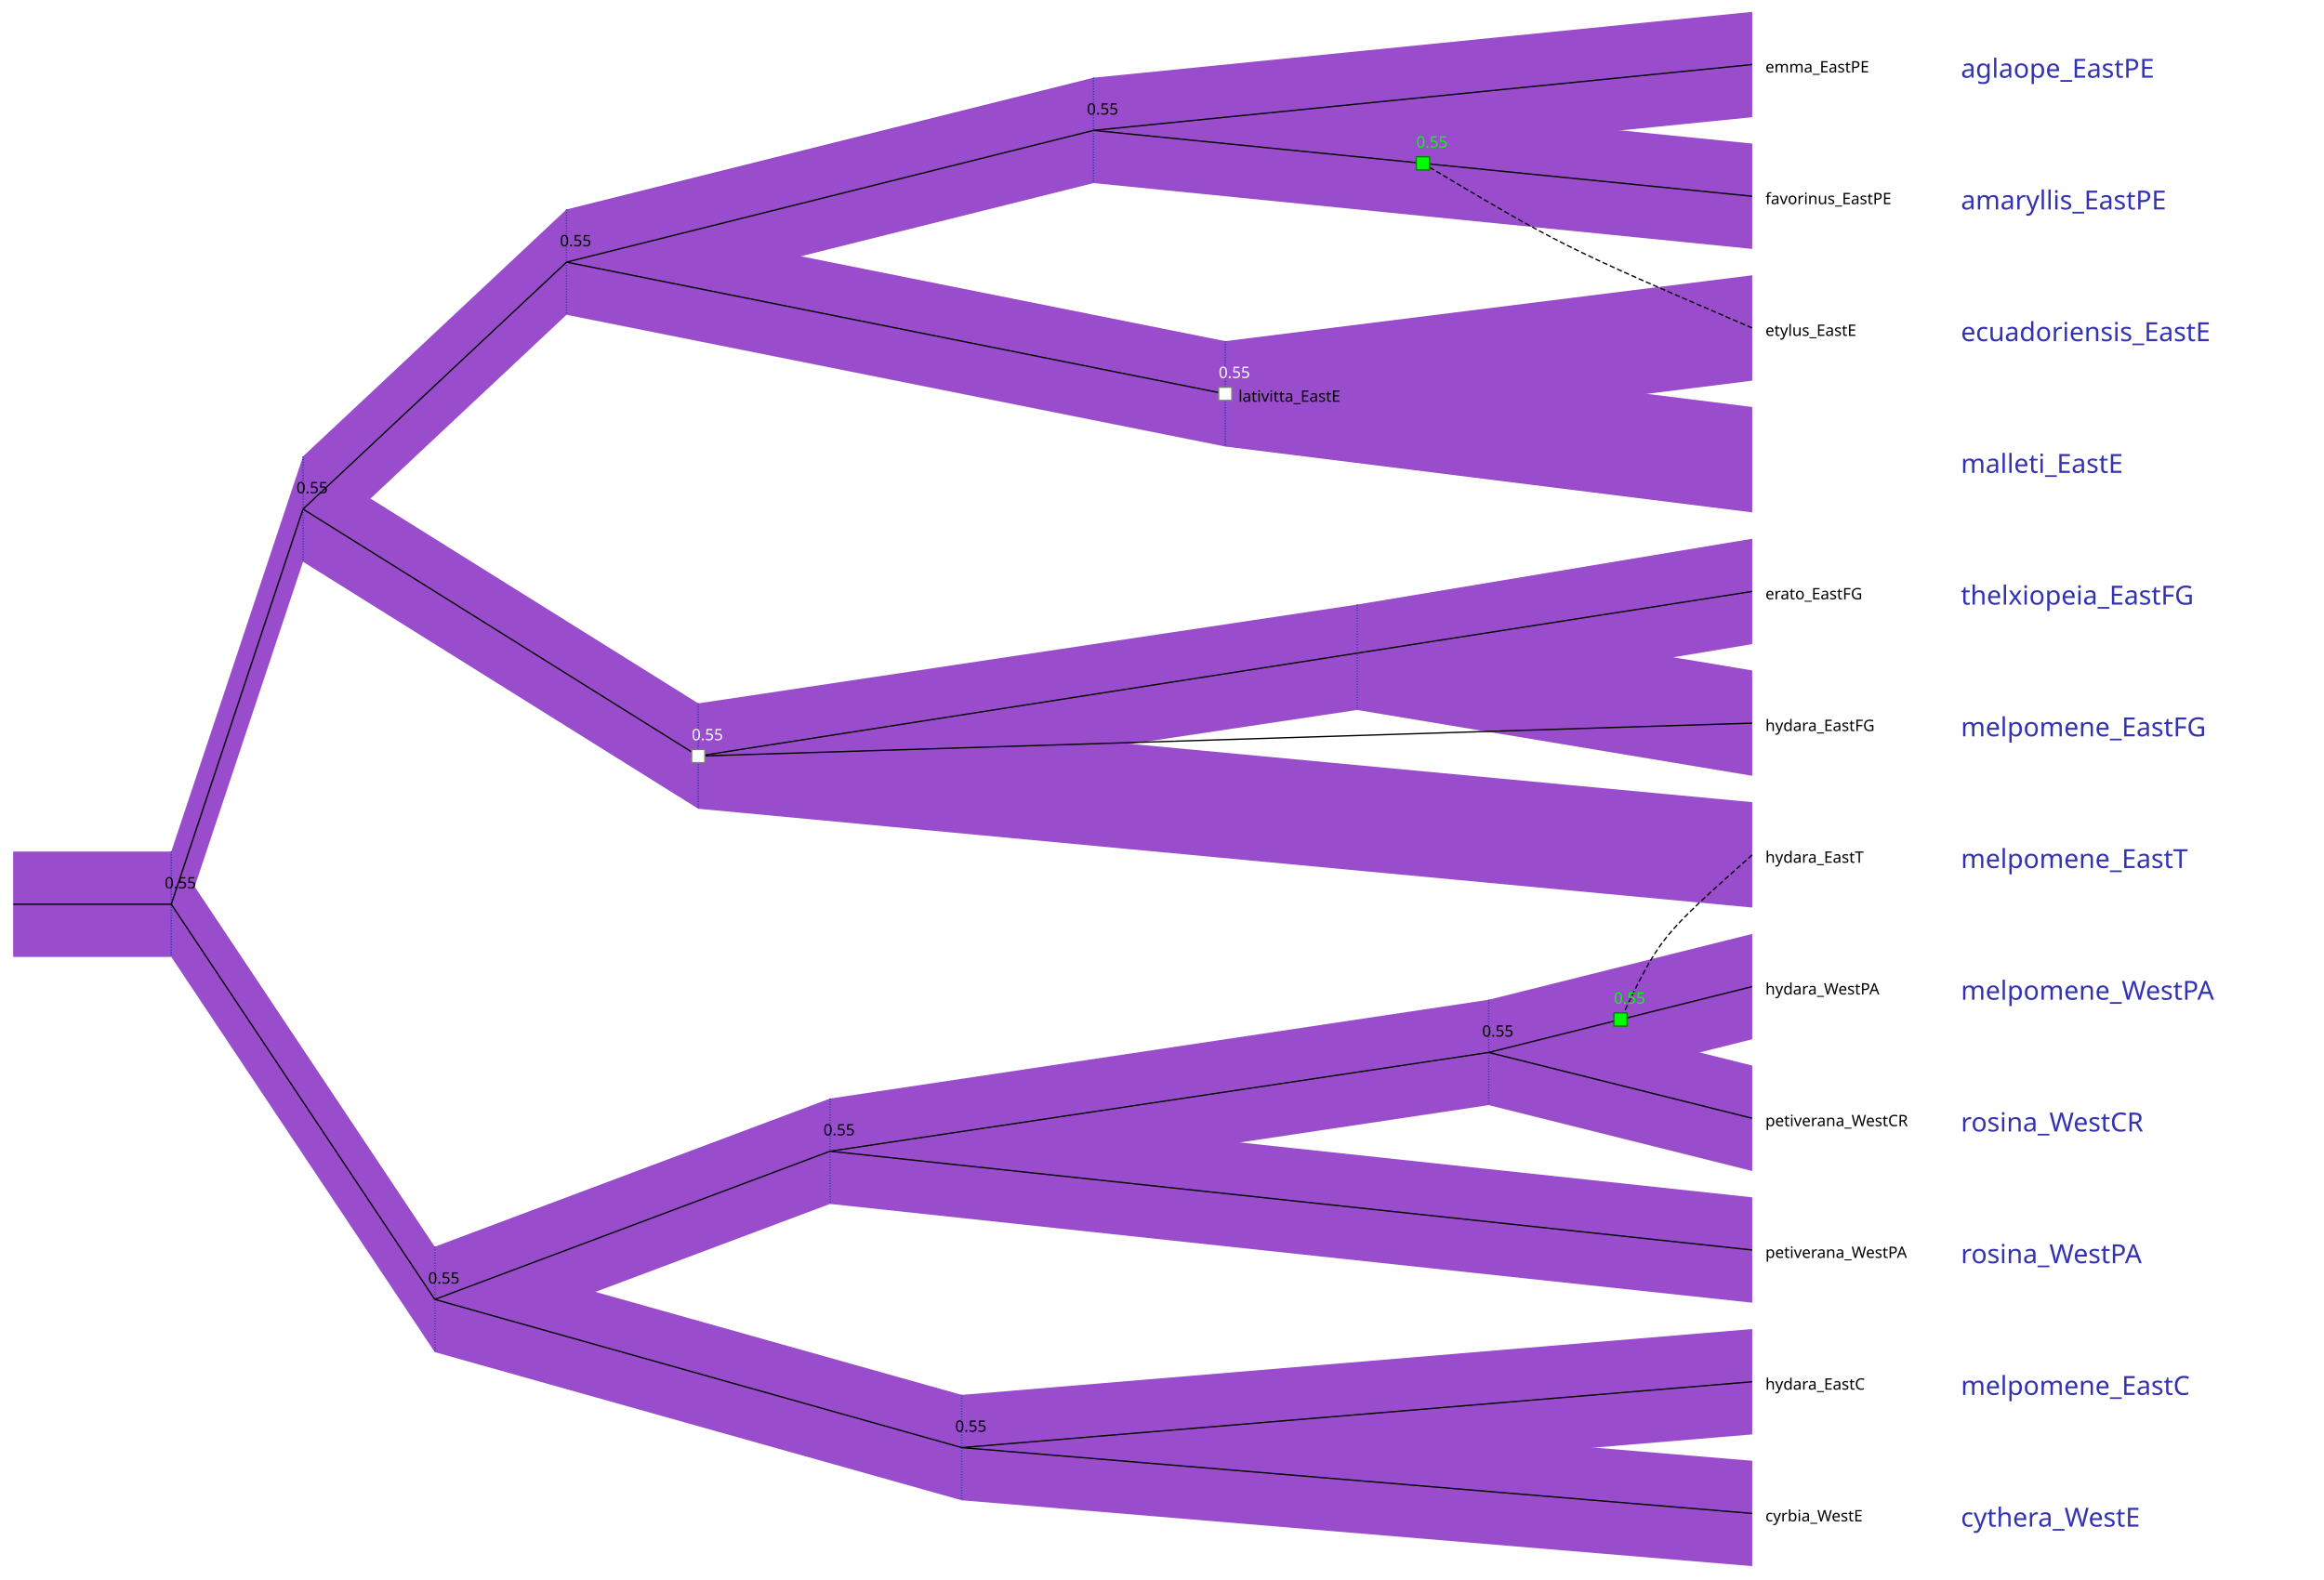
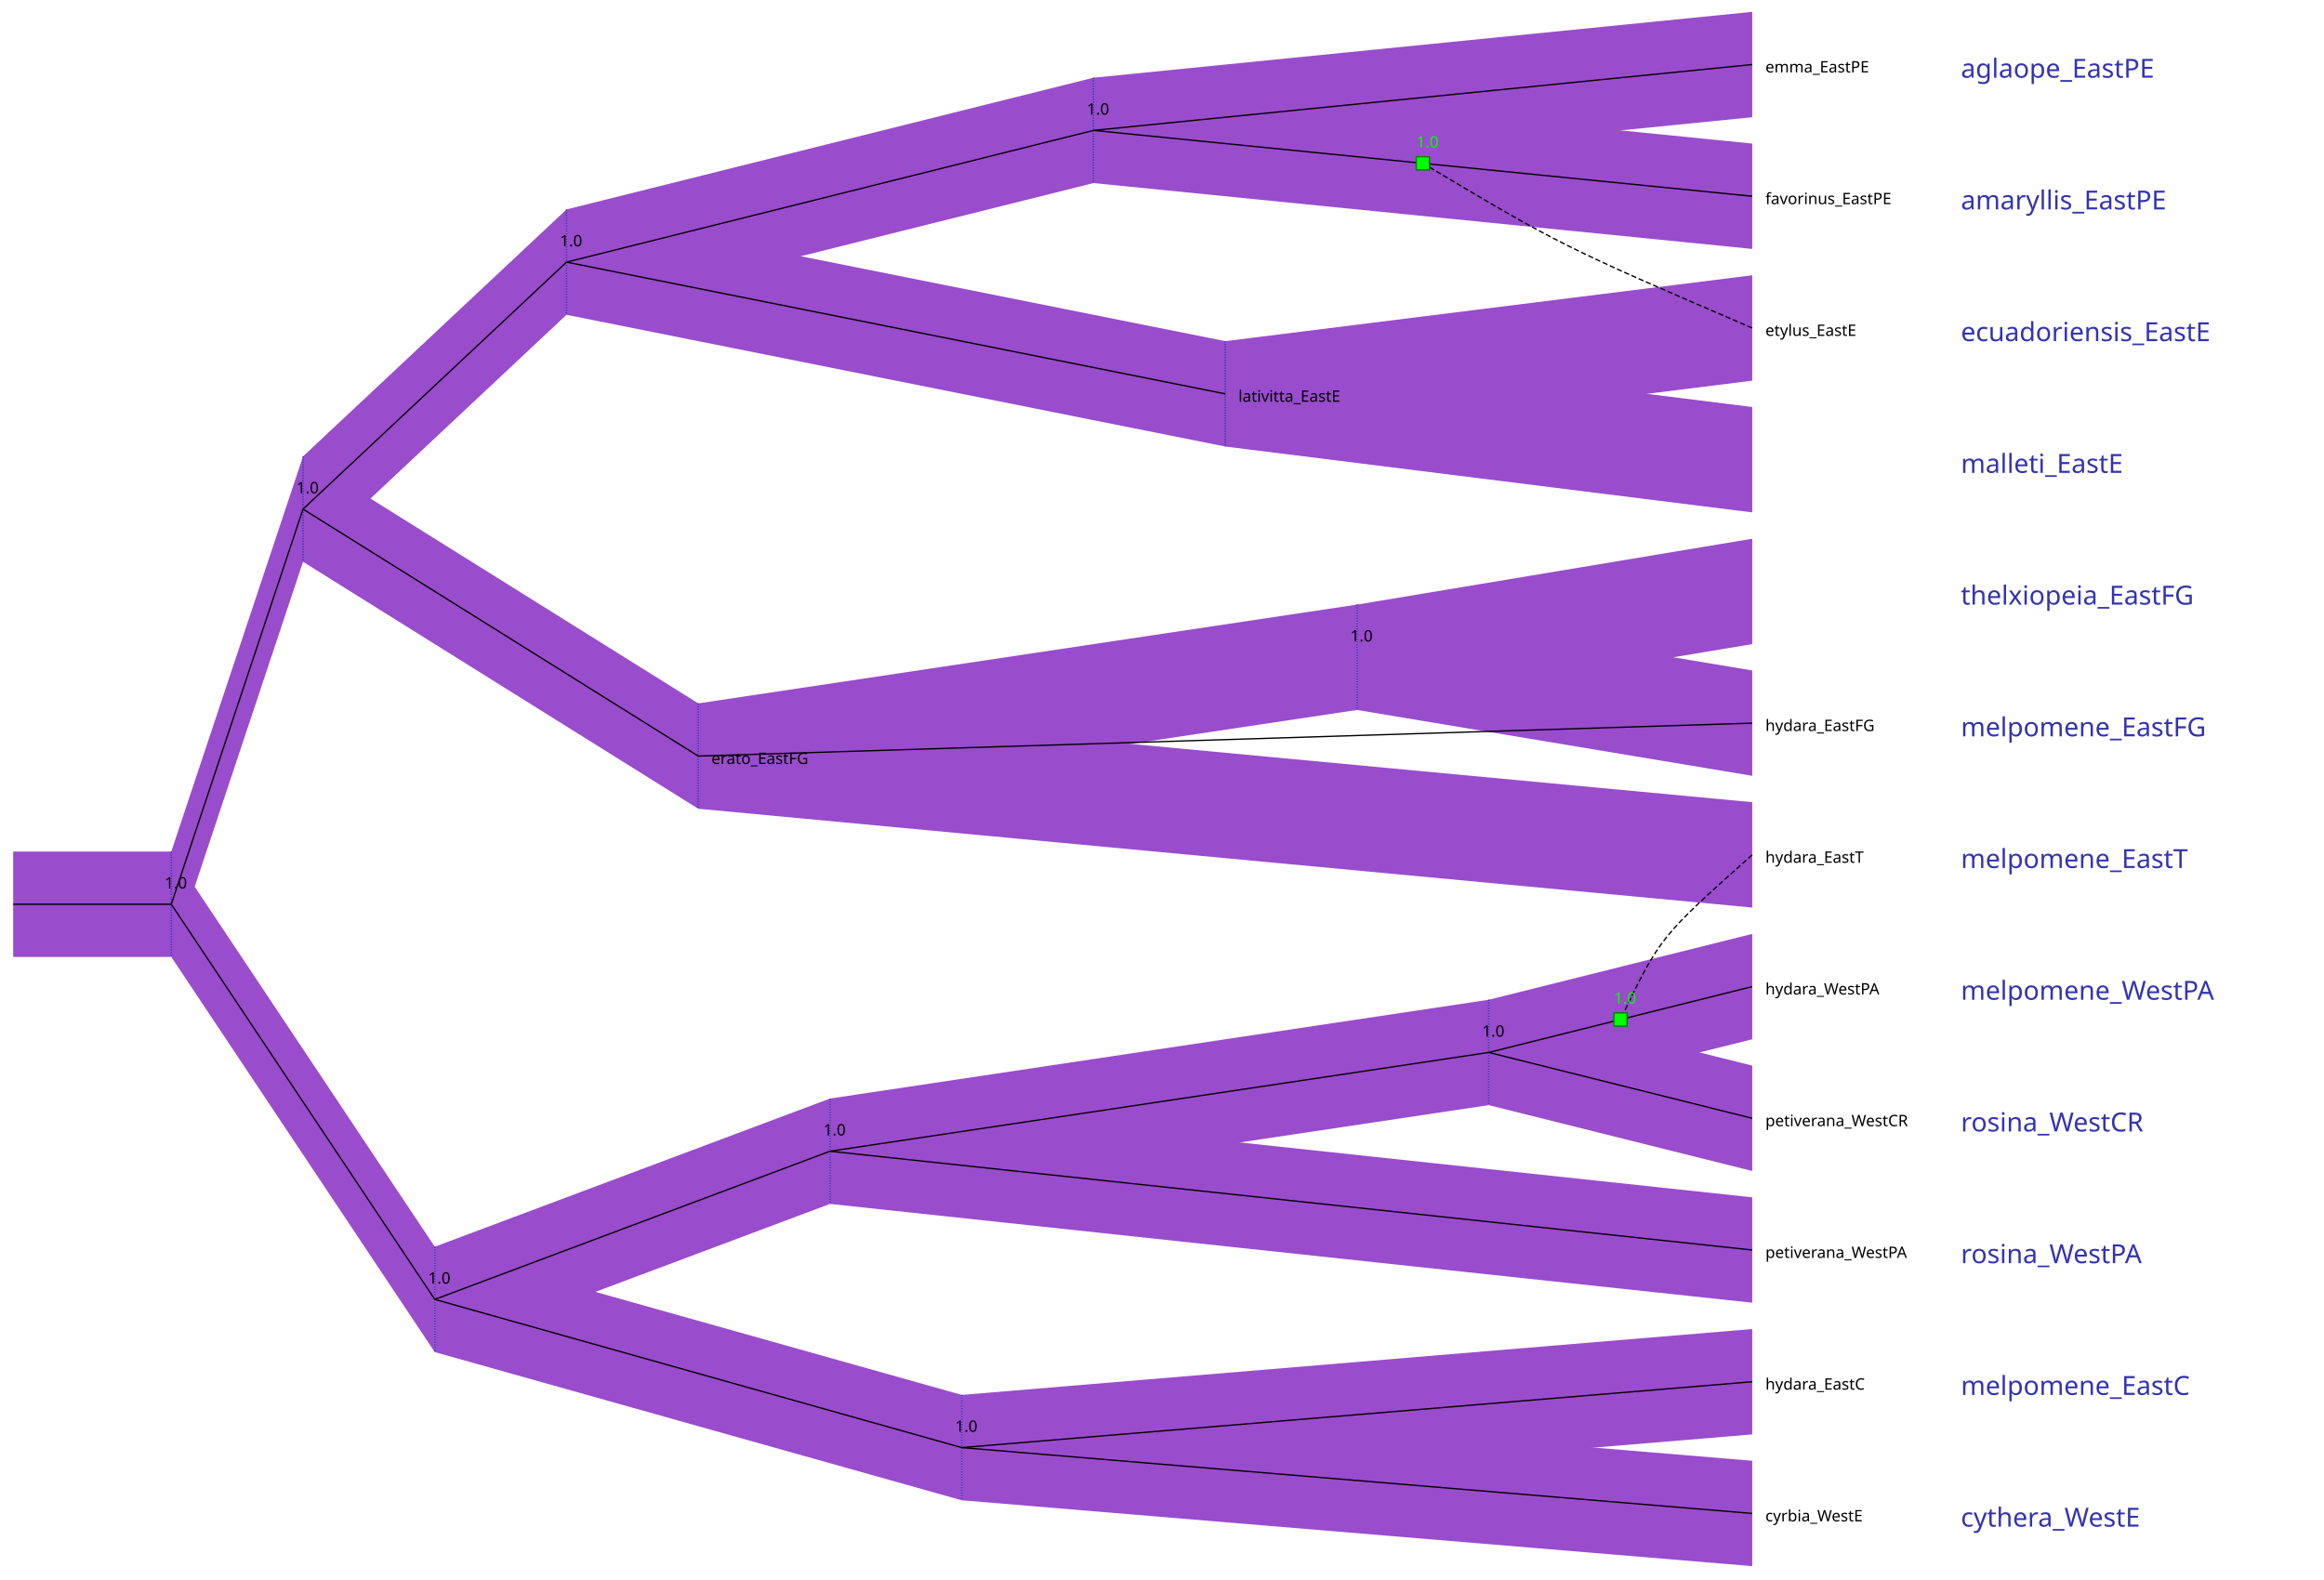
<svg xmlns="http://www.w3.org/2000/svg" width="1764" height="1199" version="1.1">
  <g>
    <g style="font-family: &quot;Sans&quot;;">
      <g transform="translate(10, 0) ">
        <polygon stroke="rgb(0,0,0)" stroke-opacity="0" fill="rgb(153,76,204)" points="620,834 1320,909 1320,989 620,914 " stroke-width="1" />
        <polygon stroke="rgb(0,0,0)" stroke-opacity="0" fill="rgb(153,76,204)" points="820,59 1320,9 1320,89 820,139 " stroke-width="1" />
        <polygon stroke="rgb(0,0,0)" stroke-opacity="0" fill="rgb(153,76,204)" points="320,946.5 720,1059 720,1139 320,1026.5 " stroke-width="1" />
        <polygon stroke="rgb(0,0,0)" stroke-opacity="0" fill="rgb(153,76,204)" points="620,834 1120,759 1120,839 620,914 " stroke-width="1" />
        <polygon stroke="rgb(0,0,0)" stroke-opacity="0" fill="rgb(153,76,204)" points="1120,759 1320,709 1320,789 1120,839 " stroke-width="1" />
        <polygon stroke="rgb(0,0,0)" stroke-opacity="0" fill="rgb(153,76,204)" points="920,259 1320,309 1320,389 920,339 " stroke-width="1" />
        <polygon stroke="rgb(0,0,0)" stroke-opacity="0" fill="rgb(153,76,204)" points="1020,459 1320,509 1320,589 1020,539 " stroke-width="1" />
        <polygon stroke="rgb(0,0,0)" stroke-opacity="0" fill="rgb(153,76,204)" points="720,1059 1320,1109 1320,1189 720,1139 " stroke-width="1" />
        <polygon stroke="rgb(0,0,0)" stroke-opacity="0" fill="rgb(153,76,204)" points="420,159 920,259 920,339 420,239 " stroke-width="1" />
        <polygon stroke="rgb(0,0,0)" stroke-opacity="0" fill="rgb(153,76,204)" points="420,159 820,59 820,139 420,239 " stroke-width="1" />
        <polygon stroke="rgb(0,0,0)" stroke-opacity="0" fill="rgb(153,76,204)" points="520,534 1020,459 1020,539 520,614 " stroke-width="1" />
        <polygon stroke="rgb(0,0,0)" stroke-opacity="0" fill="rgb(153,76,204)" points="220,346.5 520,534 520,614 220,426.5 " stroke-width="1" />
        <polygon stroke="rgb(0,0,0)" stroke-opacity="0" fill="rgb(153,76,204)" points="0,646.5 120,646.5 120,726.5 0,726.5 " stroke-width="1" />
        <polygon stroke="rgb(0,0,0)" stroke-opacity="0" fill="rgb(153,76,204)" points="220,346.5 420,159 420,239 220,426.5 " stroke-width="1" />
        <polygon stroke="rgb(0,0,0)" stroke-opacity="0" fill="rgb(153,76,204)" points="120,646.5 220,346.5 220,426.5 120,726.5 " stroke-width="1" />
        <polygon stroke="rgb(0,0,0)" stroke-opacity="0" fill="rgb(153,76,204)" points="320,946.5 620,834 620,914 320,1026.5 " stroke-width="1" />
        <polygon stroke="rgb(0,0,0)" stroke-opacity="0" fill="rgb(153,76,204)" points="120,646.5 320,946.5 320,1026.5 120,726.5 " stroke-width="1" />
        <polygon stroke="rgb(0,0,0)" stroke-opacity="0" fill="rgb(153,76,204)" points="520,534 1320,609 1320,689 520,614 " stroke-width="1" />
        <polygon stroke="rgb(0,0,0)" stroke-opacity="0" fill="rgb(153,76,204)" points="720,1059 1320,1009 1320,1089 720,1139 " stroke-width="1" />
        <polygon stroke="rgb(0,0,0)" stroke-opacity="0" fill="rgb(153,76,204)" points="1120,759 1320,809 1320,889 1120,839 " stroke-width="1" />
        <polygon stroke="rgb(0,0,0)" stroke-opacity="0" fill="rgb(153,76,204)" points="820,59 1320,109 1320,189 820,139 " stroke-width="1" />
        <polygon stroke="rgb(0,0,0)" stroke-opacity="0" fill="rgb(153,76,204)" points="920,259 1320,209 1320,289 920,339 " stroke-width="1" />
        <polygon stroke="rgb(0,0,0)" stroke-opacity="0" fill="rgb(153,76,204)" points="1020,459 1320,409 1320,489 1020,539 " stroke-width="1" />
        <line x1="720" y1="1059" x2="720" y2="1139" stroke="rgb(51,51,178)" style="stroke-dasharray: 1, 1" />
        <line x1="1120" y1="759" x2="1120" y2="839" stroke="rgb(51,51,178)" style="stroke-dasharray: 1, 1" />
        <line x1="920" y1="259" x2="920" y2="339" stroke="rgb(51,51,178)" style="stroke-dasharray: 1, 1" />
        <line x1="820" y1="59" x2="820" y2="139" stroke="rgb(51,51,178)" style="stroke-dasharray: 1, 1" />
        <line x1="1020" y1="459" x2="1020" y2="539" stroke="rgb(51,51,178)" style="stroke-dasharray: 1, 1" />
        <line x1="520" y1="534" x2="520" y2="614" stroke="rgb(51,51,178)" style="stroke-dasharray: 1, 1" />
        <line x1="120" y1="646.5" x2="120" y2="726.5" stroke="rgb(51,51,178)" style="stroke-dasharray: 1, 1" />
        <line x1="420" y1="159" x2="420" y2="239" stroke="rgb(51,51,178)" style="stroke-dasharray: 1, 1" />
        <line x1="220" y1="346.5" x2="220" y2="426.5" stroke="rgb(51,51,178)" style="stroke-dasharray: 1, 1" />
        <line x1="620" y1="834" x2="620" y2="914" stroke="rgb(51,51,178)" style="stroke-dasharray: 1, 1" />
        <line x1="320" y1="946.5" x2="320" y2="1026.5" stroke="rgb(51,51,178)" style="stroke-dasharray: 1, 1" />
        <g transform="translate(1478.364,959) rotate(0)">
          <text x="0" y="0" font-size="20" stroke="rgb(0,0,0)" stroke-opacity="0" fill="rgb(51,51,178)" stroke-width="1" text-anchor="start" style="dominant-baseline: auto">rosina_WestPA</text>
        </g>
        <g transform="translate(1478.364,59) rotate(0)">
          <text x="0" y="0" font-size="20" stroke="rgb(0,0,0)" stroke-opacity="0" fill="rgb(51,51,178)" stroke-width="1" text-anchor="start" style="dominant-baseline: auto">aglaope_EastPE</text>
        </g>
        <g transform="translate(1478.364,759) rotate(0)">
          <text x="0" y="0" font-size="20" stroke="rgb(0,0,0)" stroke-opacity="0" fill="rgb(51,51,178)" stroke-width="1" text-anchor="start" style="dominant-baseline: auto">melpomene_WestPA</text>
        </g>
        <g transform="translate(1478.364,359) rotate(0)">
          <text x="0" y="0" font-size="20" stroke="rgb(0,0,0)" stroke-opacity="0" fill="rgb(51,51,178)" stroke-width="1" text-anchor="start" style="dominant-baseline: auto">malleti_EastE</text>
        </g>
        <g transform="translate(1478.364,559) rotate(0)">
          <text x="0" y="0" font-size="20" stroke="rgb(0,0,0)" stroke-opacity="0" fill="rgb(51,51,178)" stroke-width="1" text-anchor="start" style="dominant-baseline: auto">melpomene_EastFG</text>
        </g>
        <g transform="translate(1478.364,1159) rotate(0)">
          <text x="0" y="0" font-size="20" stroke="rgb(0,0,0)" stroke-opacity="0" fill="rgb(51,51,178)" stroke-width="1" text-anchor="start" style="dominant-baseline: auto">cythera_WestE</text>
        </g>
        <g transform="translate(1478.364,659) rotate(0)">
          <text x="0" y="0" font-size="20" stroke="rgb(0,0,0)" stroke-opacity="0" fill="rgb(51,51,178)" stroke-width="1" text-anchor="start" style="dominant-baseline: auto">melpomene_EastT</text>
        </g>
        <g transform="translate(1478.364,1059) rotate(0)">
          <text x="0" y="0" font-size="20" stroke="rgb(0,0,0)" stroke-opacity="0" fill="rgb(51,51,178)" stroke-width="1" text-anchor="start" style="dominant-baseline: auto">melpomene_EastC</text>
        </g>
        <g transform="translate(1478.364,859) rotate(0)">
          <text x="0" y="0" font-size="20" stroke="rgb(0,0,0)" stroke-opacity="0" fill="rgb(51,51,178)" stroke-width="1" text-anchor="start" style="dominant-baseline: auto">rosina_WestCR</text>
        </g>
        <g transform="translate(1478.364,159) rotate(0)">
          <text x="0" y="0" font-size="20" stroke="rgb(0,0,0)" stroke-opacity="0" fill="rgb(51,51,178)" stroke-width="1" text-anchor="start" style="dominant-baseline: auto">amaryllis_EastPE</text>
        </g>
        <g transform="translate(1478.364,259) rotate(0)">
          <text x="0" y="0" font-size="20" stroke="rgb(0,0,0)" stroke-opacity="0" fill="rgb(51,51,178)" stroke-width="1" text-anchor="start" style="dominant-baseline: auto">ecuadoriensis_EastE</text>
        </g>
        <g transform="translate(1478.364,459) rotate(0)">
          <text x="0" y="0" font-size="20" stroke="rgb(0,0,0)" stroke-opacity="0" fill="rgb(51,51,178)" stroke-width="1" text-anchor="start" style="dominant-baseline: auto">thelxiopeia_EastFG</text>
        </g>
        <line x1="1320" y1="1149" x2="720" y2="1099" stroke="rgb(0,0,0)" />
        <line x1="1220" y1="774" x2="1120" y2="799" stroke="rgb(0,0,0)" />
        <line x1="720" y1="1099" x2="320" y2="986.5" stroke="rgb(0,0,0)" />
        <line x1="1320" y1="549" x2="520" y2="574" stroke="rgb(0,0,0)" />
        <line x1="1320" y1="1049" x2="720" y2="1099" stroke="rgb(0,0,0)" />
        <line x1="1320" y1="49" x2="820" y2="99" stroke="rgb(0,0,0)" />
        <path d="M1320 649 C1250 711.5 1250 711.5 1220 774" style="stroke-dasharray: 4, 2" stroke="rgb(0,0,0)" fill="rgb(0,0,0)" fill-opacity="0" />
        <line x1="1320" y1="949" x2="620" y2="874" stroke="rgb(0,0,0)" />
-         <line x1="1320" y1="449" x2="520" y2="574" stroke="rgb(0,0,0)" />
+         <line x1="520" y1="574" x2="520" y2="574" stroke="rgb(0,0,0)" />
        <line x1="1320" y1="849" x2="1120" y2="799" stroke="rgb(0,0,0)" />
        <line x1="1320" y1="749" x2="1220" y2="774" stroke="rgb(0,0,0)" />
        <line x1="920" y1="299" x2="420" y2="199" stroke="rgb(0,0,0)" />
        <line x1="620" y1="874" x2="320" y2="986.5" stroke="rgb(0,0,0)" />
        <line x1="1120" y1="799" x2="620" y2="874" stroke="rgb(0,0,0)" />
        <path d="M1320 249 C1175 186.5 1175 186.5 1070 124" style="stroke-dasharray: 4, 2" stroke="rgb(0,0,0)" fill="rgb(0,0,0)" fill-opacity="0" />
        <line x1="1320" y1="149" x2="1070" y2="124" stroke="rgb(0,0,0)" />
        <line x1="120" y1="686.5" x2="0" y2="686.5" stroke="rgb(0,0,0)" />
        <line x1="220" y1="386.5" x2="120" y2="686.5" stroke="rgb(0,0,0)" />
        <line x1="420" y1="199" x2="220" y2="386.5" stroke="rgb(0,0,0)" />
        <line x1="820" y1="99" x2="420" y2="199" stroke="rgb(0,0,0)" />
        <line x1="1070" y1="124" x2="820" y2="99" stroke="rgb(0,0,0)" />
        <line x1="520" y1="574" x2="220" y2="386.5" stroke="rgb(0,0,0)" />
        <line x1="320" y1="986.5" x2="120" y2="686.5" stroke="rgb(0,0,0)" />
        <rect x="1215" y="769" width="10" height="10" stroke="rgb(0,127,0)" fill="rgb(0,255,0)" stroke-width="1" />
        <g transform="translate(1215,762) rotate(0)">
-           <text x="0" y="0" font-size="12" stroke="rgb(0,0,0)" stroke-opacity="0" fill="rgb(0,255,0)" stroke-width="1" text-anchor="start" style="dominant-baseline: auto">0.55</text>
+           <text x="0" y="0" font-size="12" stroke="rgb(0,0,0)" stroke-opacity="0" fill="rgb(0,255,0)" stroke-width="1" text-anchor="start" style="dominant-baseline: auto">1.0</text>
        </g>
        <g transform="translate(715,1087) rotate(0)">
-           <text x="0" y="0" font-size="12" stroke="rgb(0,0,0)" stroke-opacity="0" fill="rgb(0,0,0)" stroke-width="1" text-anchor="start" style="dominant-baseline: auto">0.55</text>
-         </g>
-         <rect x="915" y="294" width="10" height="10" stroke="rgb(127,127,127)" fill="rgb(255,255,255)" stroke-width="1" />
-         <g transform="translate(915,287) rotate(0)">
-           <text x="0" y="0" font-size="12" stroke="rgb(0,0,0)" stroke-opacity="0" fill="rgb(255,255,255)" stroke-width="1" text-anchor="start" style="dominant-baseline: auto">0.55</text>
+           <text x="0" y="0" font-size="12" stroke="rgb(0,0,0)" stroke-opacity="0" fill="rgb(0,0,0)" stroke-width="1" text-anchor="start" style="dominant-baseline: auto">1.0</text>
        </g>
        <g transform="translate(615,862) rotate(0)">
-           <text x="0" y="0" font-size="12" stroke="rgb(0,0,0)" stroke-opacity="0" fill="rgb(0,0,0)" stroke-width="1" text-anchor="start" style="dominant-baseline: auto">0.55</text>
+           <text x="0" y="0" font-size="12" stroke="rgb(0,0,0)" stroke-opacity="0" fill="rgb(0,0,0)" stroke-width="1" text-anchor="start" style="dominant-baseline: auto">1.0</text>
        </g>
        <g transform="translate(1115,787) rotate(0)">
-           <text x="0" y="0" font-size="12" stroke="rgb(0,0,0)" stroke-opacity="0" fill="rgb(0,0,0)" stroke-width="1" text-anchor="start" style="dominant-baseline: auto">0.55</text>
+           <text x="0" y="0" font-size="12" stroke="rgb(0,0,0)" stroke-opacity="0" fill="rgb(0,0,0)" stroke-width="1" text-anchor="start" style="dominant-baseline: auto">1.0</text>
        </g>
        <g transform="translate(115,674.5) rotate(0)">
-           <text x="0" y="0" font-size="12" stroke="rgb(0,0,0)" stroke-opacity="0" fill="rgb(0,0,0)" stroke-width="1" text-anchor="start" style="dominant-baseline: auto">0.55</text>
+           <text x="0" y="0" font-size="12" stroke="rgb(0,0,0)" stroke-opacity="0" fill="rgb(0,0,0)" stroke-width="1" text-anchor="start" style="dominant-baseline: auto">1.0</text>
        </g>
        <g transform="translate(215,374.5) rotate(0)">
-           <text x="0" y="0" font-size="12" stroke="rgb(0,0,0)" stroke-opacity="0" fill="rgb(0,0,0)" stroke-width="1" text-anchor="start" style="dominant-baseline: auto">0.55</text>
+           <text x="0" y="0" font-size="12" stroke="rgb(0,0,0)" stroke-opacity="0" fill="rgb(0,0,0)" stroke-width="1" text-anchor="start" style="dominant-baseline: auto">1.0</text>
        </g>
        <g transform="translate(415,187) rotate(0)">
-           <text x="0" y="0" font-size="12" stroke="rgb(0,0,0)" stroke-opacity="0" fill="rgb(0,0,0)" stroke-width="1" text-anchor="start" style="dominant-baseline: auto">0.55</text>
+           <text x="0" y="0" font-size="12" stroke="rgb(0,0,0)" stroke-opacity="0" fill="rgb(0,0,0)" stroke-width="1" text-anchor="start" style="dominant-baseline: auto">1.0</text>
        </g>
        <g transform="translate(815,87) rotate(0)">
-           <text x="0" y="0" font-size="12" stroke="rgb(0,0,0)" stroke-opacity="0" fill="rgb(0,0,0)" stroke-width="1" text-anchor="start" style="dominant-baseline: auto">0.55</text>
+           <text x="0" y="0" font-size="12" stroke="rgb(0,0,0)" stroke-opacity="0" fill="rgb(0,0,0)" stroke-width="1" text-anchor="start" style="dominant-baseline: auto">1.0</text>
        </g>
        <rect x="1065" y="119" width="10" height="10" stroke="rgb(0,127,0)" fill="rgb(0,255,0)" stroke-width="1" />
        <g transform="translate(1065,112) rotate(0)">
-           <text x="0" y="0" font-size="12" stroke="rgb(0,0,0)" stroke-opacity="0" fill="rgb(0,255,0)" stroke-width="1" text-anchor="start" style="dominant-baseline: auto">0.55</text>
+           <text x="0" y="0" font-size="12" stroke="rgb(0,0,0)" stroke-opacity="0" fill="rgb(0,255,0)" stroke-width="1" text-anchor="start" style="dominant-baseline: auto">1.0</text>
        </g>
-         <rect x="515" y="569" width="10" height="10" stroke="rgb(127,127,127)" fill="rgb(255,255,255)" stroke-width="1" />
-         <g transform="translate(515,562) rotate(0)">
-           <text x="0" y="0" font-size="12" stroke="rgb(0,0,0)" stroke-opacity="0" fill="rgb(255,255,255)" stroke-width="1" text-anchor="start" style="dominant-baseline: auto">0.55</text>
+         <g transform="translate(1015,487) rotate(0)">
+           <text x="0" y="0" font-size="12" stroke="rgb(0,0,0)" stroke-opacity="0" fill="rgb(0,0,0)" stroke-width="1" text-anchor="start" style="dominant-baseline: auto">1.0</text>
        </g>
        <g transform="translate(315,974.5) rotate(0)">
-           <text x="0" y="0" font-size="12" stroke="rgb(0,0,0)" stroke-opacity="0" fill="rgb(0,0,0)" stroke-width="1" text-anchor="start" style="dominant-baseline: auto">0.55</text>
+           <text x="0" y="0" font-size="12" stroke="rgb(0,0,0)" stroke-opacity="0" fill="rgb(0,0,0)" stroke-width="1" text-anchor="start" style="dominant-baseline: auto">1.0</text>
        </g>
        <g transform="translate(1330,1155) rotate(0)">
          <text x="0" y="0" font-size="12" stroke="rgb(0,0,0)" stroke-opacity="0" fill="rgb(0,0,0)" stroke-width="1" text-anchor="start" style="dominant-baseline: auto">cyrbia_WestE</text>
        </g>
        <g transform="translate(1330,555) rotate(0)">
          <text x="0" y="0" font-size="12" stroke="rgb(0,0,0)" stroke-opacity="0" fill="rgb(0,0,0)" stroke-width="1" text-anchor="start" style="dominant-baseline: auto">hydara_EastFG</text>
        </g>
        <g transform="translate(1330,1055) rotate(0)">
          <text x="0" y="0" font-size="12" stroke="rgb(0,0,0)" stroke-opacity="0" fill="rgb(0,0,0)" stroke-width="1" text-anchor="start" style="dominant-baseline: auto">hydara_EastC</text>
        </g>
        <g transform="translate(1330,55) rotate(0)">
          <text x="0" y="0" font-size="12" stroke="rgb(0,0,0)" stroke-opacity="0" fill="rgb(0,0,0)" stroke-width="1" text-anchor="start" style="dominant-baseline: auto">emma_EastPE</text>
        </g>
        <g transform="translate(1330,655) rotate(0)">
          <text x="0" y="0" font-size="12" stroke="rgb(0,0,0)" stroke-opacity="0" fill="rgb(0,0,0)" stroke-width="1" text-anchor="start" style="dominant-baseline: auto">hydara_EastT</text>
        </g>
        <g transform="translate(1330,955) rotate(0)">
          <text x="0" y="0" font-size="12" stroke="rgb(0,0,0)" stroke-opacity="0" fill="rgb(0,0,0)" stroke-width="1" text-anchor="start" style="dominant-baseline: auto">petiverana_WestPA</text>
        </g>
-         <g transform="translate(1330,455) rotate(0)">
+         <g transform="translate(530,580) rotate(0)">
          <text x="0" y="0" font-size="12" stroke="rgb(0,0,0)" stroke-opacity="0" fill="rgb(0,0,0)" stroke-width="1" text-anchor="start" style="dominant-baseline: auto">erato_EastFG</text>
        </g>
        <g transform="translate(1330,855) rotate(0)">
          <text x="0" y="0" font-size="12" stroke="rgb(0,0,0)" stroke-opacity="0" fill="rgb(0,0,0)" stroke-width="1" text-anchor="start" style="dominant-baseline: auto">petiverana_WestCR</text>
        </g>
        <g transform="translate(1330,755) rotate(0)">
          <text x="0" y="0" font-size="12" stroke="rgb(0,0,0)" stroke-opacity="0" fill="rgb(0,0,0)" stroke-width="1" text-anchor="start" style="dominant-baseline: auto">hydara_WestPA</text>
        </g>
        <g transform="translate(930,305) rotate(0)">
          <text x="0" y="0" font-size="12" stroke="rgb(0,0,0)" stroke-opacity="0" fill="rgb(0,0,0)" stroke-width="1" text-anchor="start" style="dominant-baseline: auto">lativitta_EastE</text>
        </g>
        <g transform="translate(1330,255) rotate(0)">
          <text x="0" y="0" font-size="12" stroke="rgb(0,0,0)" stroke-opacity="0" fill="rgb(0,0,0)" stroke-width="1" text-anchor="start" style="dominant-baseline: auto">etylus_EastE</text>
        </g>
        <g transform="translate(1330,155) rotate(0)">
          <text x="0" y="0" font-size="12" stroke="rgb(0,0,0)" stroke-opacity="0" fill="rgb(0,0,0)" stroke-width="1" text-anchor="start" style="dominant-baseline: auto">favorinus_EastPE</text>
        </g>
      </g>
    </g>
  </g>
</svg>
